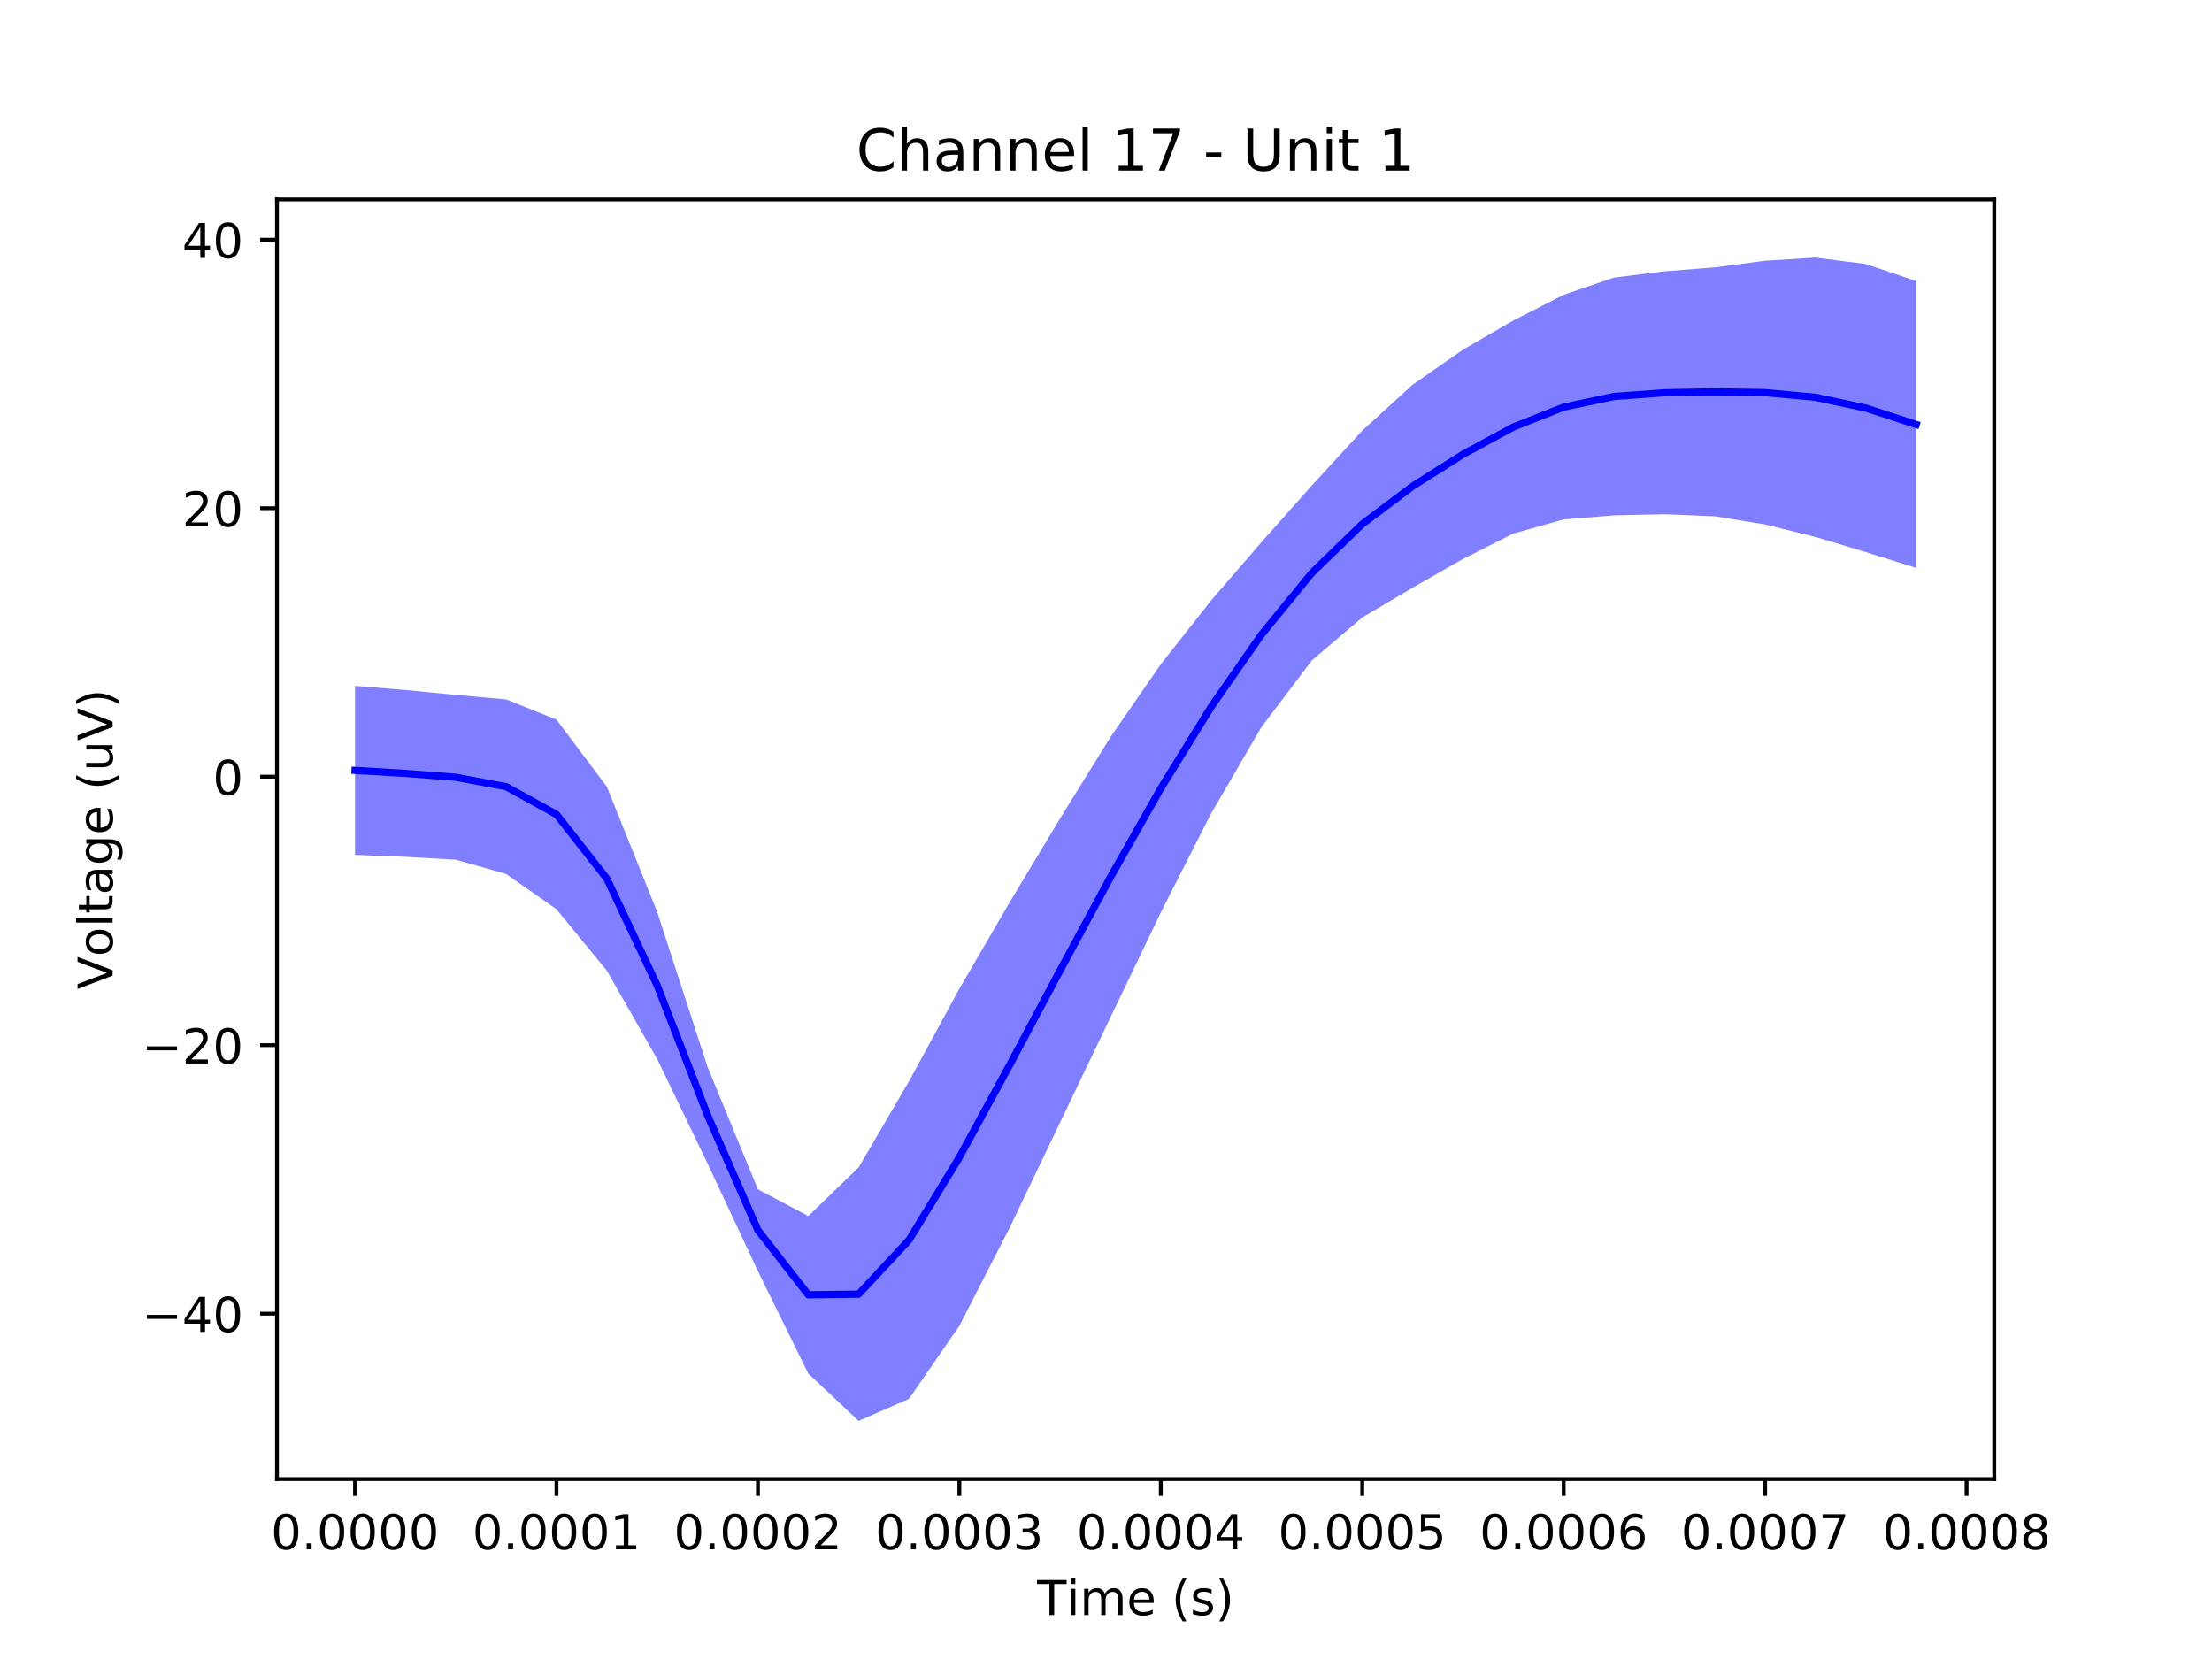
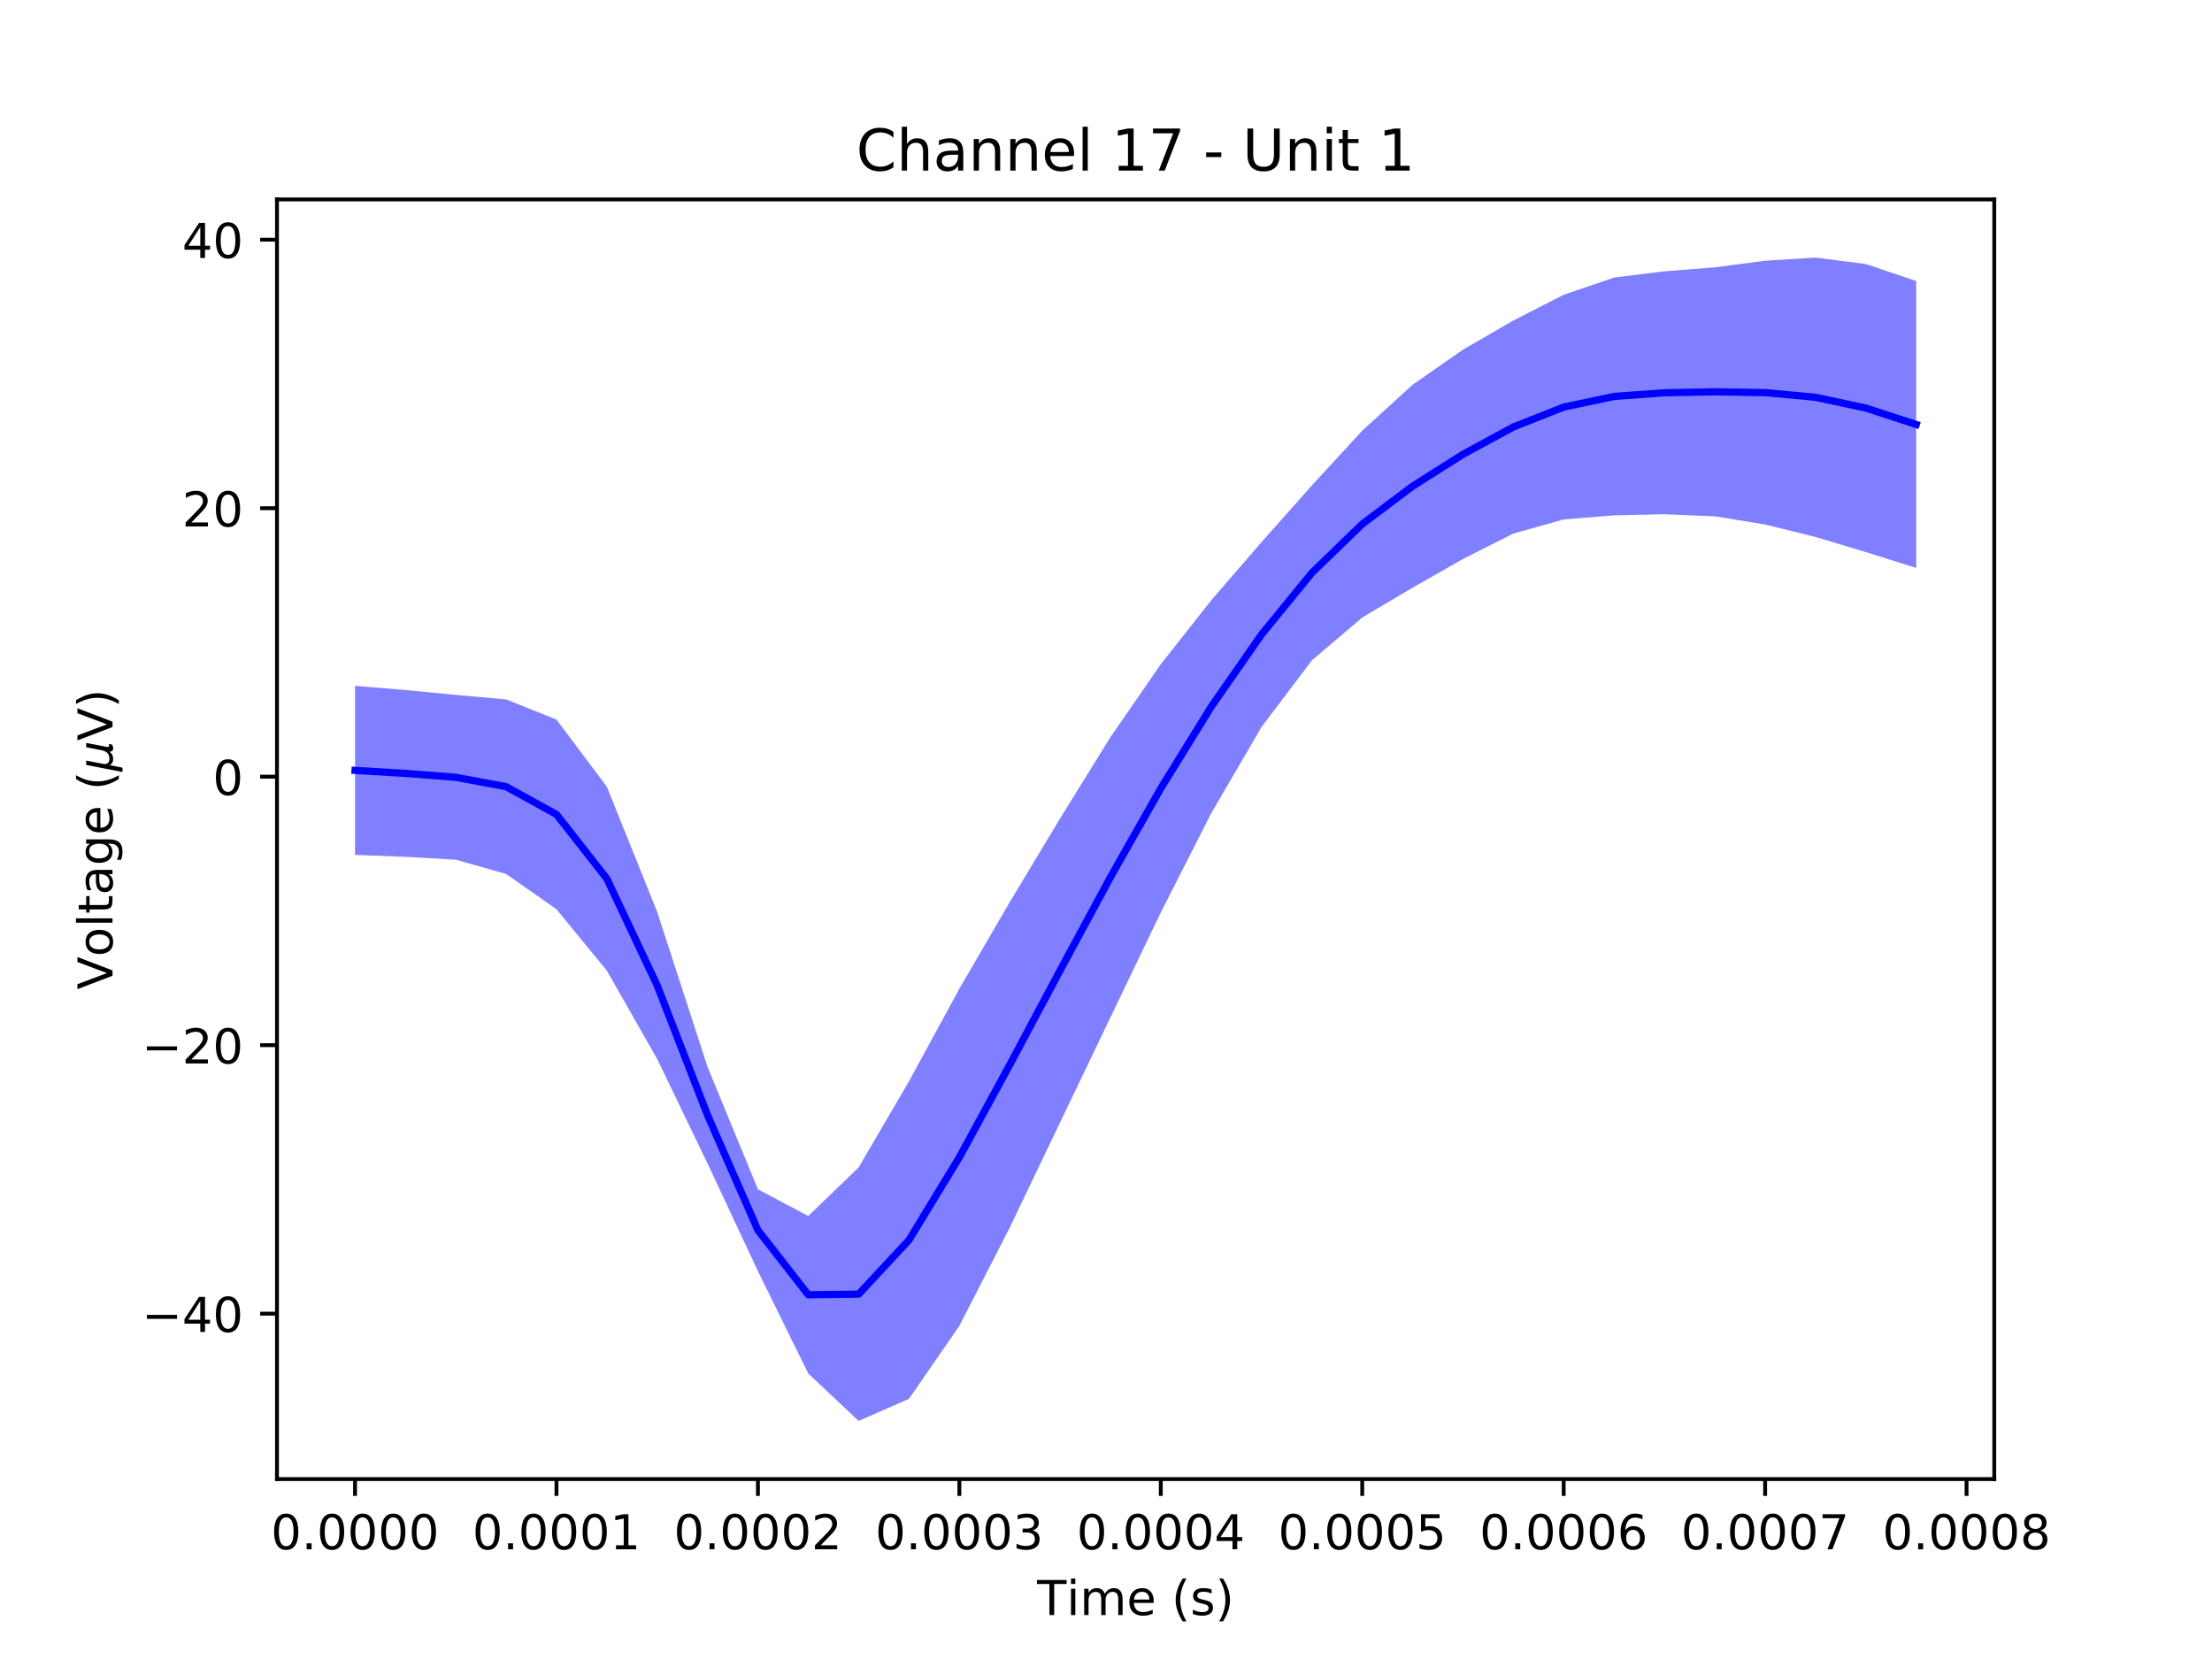
<svg xmlns="http://www.w3.org/2000/svg" xmlns:xlink="http://www.w3.org/1999/xlink" height="345pt" version="1.1" viewBox="0 0 460 345" width="460pt">
  <defs>
    <style type="text/css">
*{stroke-linecap:butt;stroke-linejoin:round;}
  </style>
  </defs>
  <g id="figure_1">
    <g id="patch_1">
      <path d="M 0 345.6  L 460.8 345.6  L 460.8 0  L 0 0  z " style="fill:#ffffff;" />
    </g>
    <g id="axes_1">
      <g id="patch_2">
        <path d="M 57.6 307.584  L 414.72 307.584  L 414.72 41.472  L 57.6 41.472  z " style="fill:#ffffff;" />
      </g>
      <g id="PolyCollection_1">
        <defs>
-           <path d="M 73.833 -202.966  L 73.833 -167.818  L 84.305 -167.423  L 94.778 -166.82  L 105.251 -163.854  L 115.724 -156.514  L 126.196 -143.75  L 136.669 -125.368  L 147.142 -103.633  L 157.615 -81.256  L 168.087 -59.961  L 178.56 -50.112  L 189.033 -54.707  L 199.505 -69.88  L 209.978 -90.312  L 220.451 -112.184  L 230.924 -134.036  L 241.396 -155.844  L 251.869 -176.458  L 262.342 -194.416  L 272.815 -208.271  L 283.287 -217.189  L 293.76 -223.388  L 304.233 -229.358  L 314.705 -234.64  L 325.178 -237.58  L 335.651 -238.429  L 346.124 -238.664  L 356.596 -238.23  L 367.069 -236.528  L 377.542 -233.936  L 388.015 -230.788  L 398.487 -227.496  L 398.487 -287.152  L 398.487 -287.152  L 388.015 -290.694  L 377.542 -292.032  L 367.069 -291.378  L 356.596 -290.008  L 346.124 -289.178  L 335.651 -287.881  L 325.178 -284.297  L 314.705 -278.953  L 304.233 -272.881  L 293.76 -265.596  L 283.287 -256.042  L 272.815 -244.659  L 262.342 -232.869  L 251.869 -220.749  L 241.396 -207.47  L 230.924 -192.315  L 220.451 -175.395  L 209.978 -157.992  L 199.505 -139.989  L 189.033 -120.74  L 178.56 -102.833  L 168.087 -92.72  L 157.615 -98.279  L 147.142 -123.717  L 136.669 -155.955  L 126.196 -181.999  L 115.724 -195.961  L 105.251 -200.154  L 94.778 -201.092  L 84.305 -202.108  L 73.833 -202.966  z " id="m4585a4ecf1" />
+           <path d="M 73.833 -202.966  L 73.833 -167.818  L 84.305 -167.423  L 94.778 -166.82  L 105.251 -163.854  L 115.724 -156.514  L 126.196 -143.75  L 136.669 -125.368  L 147.142 -103.633  L 157.615 -81.256  L 168.087 -59.961  L 178.56 -50.112  L 189.033 -54.707  L 199.505 -69.88  L 209.978 -90.312  L 220.451 -112.184  L 230.924 -134.036  L 241.396 -155.844  L 251.869 -176.458  L 262.342 -194.416  L 272.815 -208.271  L 283.287 -217.189  L 293.76 -223.388  L 304.233 -229.358  L 314.705 -234.64  L 325.178 -237.58  L 335.651 -238.429  L 346.124 -238.664  L 356.596 -238.23  L 367.069 -236.528  L 377.542 -233.936  L 388.015 -230.788  L 398.487 -227.496  L 398.487 -287.152  L 398.487 -287.152  L 388.015 -290.694  L 377.542 -292.032  L 367.069 -291.378  L 356.596 -290.008  L 346.124 -289.178  L 335.651 -287.881  L 325.178 -284.297  L 314.705 -278.953  L 304.233 -272.881  L 293.76 -265.596  L 283.287 -256.042  L 272.815 -244.659  L 262.342 -232.869  L 251.869 -220.749  L 241.396 -207.47  L 230.924 -192.315  L 220.451 -175.395  L 209.978 -157.992  L 199.505 -139.989  L 189.033 -120.74  L 178.56 -102.833  L 168.087 -92.72  L 157.615 -98.279  L 147.142 -123.717  L 136.669 -155.955  L 126.196 -181.999  L 115.724 -195.961  L 105.251 -200.154  L 94.778 -201.092  L 84.305 -202.108  L 73.833 -202.966  z " id="me327ea207d" />
        </defs>
-         <g clip-path="url(#p209884aa7a)">
-           <use style="fill:#0000ff;fill-opacity:0.5;" x="0" xlink:href="#m4585a4ecf1" y="345.6" />
+         <g clip-path="url(#pcdbbb974b4)">
+           <use style="fill:#0000ff;fill-opacity:0.5;" x="0" xlink:href="#me327ea207d" y="345.6" />
        </g>
      </g>
      <g id="matplotlib.axis_1">
        <g id="xtick_1">
          <g id="line2d_1">
            <defs>
-               <path d="M 0 0  L 0 3.5  " id="m024879d85b" style="stroke:#000000;stroke-width:0.8;" />
-             </defs>
-             <g>
-               <use style="stroke:#000000;stroke-width:0.8;" x="73.833" xlink:href="#m024879d85b" y="307.584" />
+               <path d="M 0 0  L 0 3.5  " id="m0658f0de43" style="stroke:#000000;stroke-width:0.8;" />
+             </defs>
+             <g>
+               <use style="stroke:#000000;stroke-width:0.8;" x="73.833" xlink:href="#m0658f0de43" y="307.584" />
            </g>
          </g>
          <g id="text_1">
            <defs>
              <path d="M 31.781 66.406  Q 24.172 66.406 20.328 58.906  Q 16.5 51.422 16.5 36.375  Q 16.5 21.391 20.328 13.891  Q 24.172 6.391 31.781 6.391  Q 39.453 6.391 43.281 13.891  Q 47.125 21.391 47.125 36.375  Q 47.125 51.422 43.281 58.906  Q 39.453 66.406 31.781 66.406  z M 31.781 74.219  Q 44.047 74.219 50.516 64.516  Q 56.984 54.828 56.984 36.375  Q 56.984 17.969 50.516 8.266  Q 44.047 -1.422 31.781 -1.422  Q 19.531 -1.422 13.062 8.266  Q 6.594 17.969 6.594 36.375  Q 6.594 54.828 13.062 64.516  Q 19.531 74.219 31.781 74.219  z " id="DejaVuSans-30" />
              <path d="M 10.688 12.406  L 21 12.406  L 21 0  L 10.688 0  z " id="DejaVuSans-2e" />
            </defs>
            <g transform="translate(56.33742 322.1824)scale(0.1 -0.1)">
              <use xlink:href="#DejaVuSans-30" />
              <use x="63.623" xlink:href="#DejaVuSans-2e" />
              <use x="95.41" xlink:href="#DejaVuSans-30" />
              <use x="159.033" xlink:href="#DejaVuSans-30" />
              <use x="222.656" xlink:href="#DejaVuSans-30" />
              <use x="286.279" xlink:href="#DejaVuSans-30" />
            </g>
          </g>
        </g>
        <g id="xtick_2">
          <g id="line2d_2">
            <g>
-               <use style="stroke:#000000;stroke-width:0.8;" x="115.724" xlink:href="#m024879d85b" y="307.584" />
+               <use style="stroke:#000000;stroke-width:0.8;" x="115.724" xlink:href="#m0658f0de43" y="307.584" />
            </g>
          </g>
          <g id="text_2">
            <defs>
              <path d="M 12.406 8.297  L 28.516 8.297  L 28.516 63.922  L 10.984 60.406  L 10.984 69.391  L 28.422 72.906  L 38.281 72.906  L 38.281 8.297  L 54.391 8.297  L 54.391 0  L 12.406 0  z " id="DejaVuSans-31" />
            </defs>
            <g transform="translate(98.22832 322.1824)scale(0.1 -0.1)">
              <use xlink:href="#DejaVuSans-30" />
              <use x="63.623" xlink:href="#DejaVuSans-2e" />
              <use x="95.41" xlink:href="#DejaVuSans-30" />
              <use x="159.033" xlink:href="#DejaVuSans-30" />
              <use x="222.656" xlink:href="#DejaVuSans-30" />
              <use x="286.279" xlink:href="#DejaVuSans-31" />
            </g>
          </g>
        </g>
        <g id="xtick_3">
          <g id="line2d_3">
            <g>
-               <use style="stroke:#000000;stroke-width:0.8;" x="157.615" xlink:href="#m024879d85b" y="307.584" />
+               <use style="stroke:#000000;stroke-width:0.8;" x="157.615" xlink:href="#m0658f0de43" y="307.584" />
            </g>
          </g>
          <g id="text_3">
            <defs>
              <path d="M 19.188 8.297  L 53.609 8.297  L 53.609 0  L 7.328 0  L 7.328 8.297  Q 12.938 14.109 22.625 23.891  Q 32.328 33.688 34.812 36.531  Q 39.547 41.844 41.422 45.531  Q 43.312 49.219 43.312 52.781  Q 43.312 58.594 39.234 62.25  Q 35.156 65.922 28.609 65.922  Q 23.969 65.922 18.812 64.312  Q 13.672 62.703 7.812 59.422  L 7.812 69.391  Q 13.766 71.781 18.938 73  Q 24.125 74.219 28.422 74.219  Q 39.75 74.219 46.484 68.547  Q 53.219 62.891 53.219 53.422  Q 53.219 48.922 51.531 44.891  Q 49.859 40.875 45.406 35.406  Q 44.188 33.984 37.641 27.219  Q 31.109 20.453 19.188 8.297  z " id="DejaVuSans-32" />
            </defs>
            <g transform="translate(140.1192 322.1824)scale(0.1 -0.1)">
              <use xlink:href="#DejaVuSans-30" />
              <use x="63.623" xlink:href="#DejaVuSans-2e" />
              <use x="95.41" xlink:href="#DejaVuSans-30" />
              <use x="159.033" xlink:href="#DejaVuSans-30" />
              <use x="222.656" xlink:href="#DejaVuSans-30" />
              <use x="286.279" xlink:href="#DejaVuSans-32" />
            </g>
          </g>
        </g>
        <g id="xtick_4">
          <g id="line2d_4">
            <g>
-               <use style="stroke:#000000;stroke-width:0.8;" x="199.505" xlink:href="#m024879d85b" y="307.584" />
+               <use style="stroke:#000000;stroke-width:0.8;" x="199.505" xlink:href="#m0658f0de43" y="307.584" />
            </g>
          </g>
          <g id="text_4">
            <defs>
              <path d="M 40.578 39.312  Q 47.656 37.797 51.625 33  Q 55.609 28.219 55.609 21.188  Q 55.609 10.406 48.188 4.484  Q 40.766 -1.422 27.094 -1.422  Q 22.516 -1.422 17.656 -0.516  Q 12.797 0.391 7.625 2.203  L 7.625 11.719  Q 11.719 9.328 16.594 8.109  Q 21.484 6.891 26.812 6.891  Q 36.078 6.891 40.938 10.547  Q 45.797 14.203 45.797 21.188  Q 45.797 27.641 41.281 31.266  Q 36.766 34.906 28.719 34.906  L 20.219 34.906  L 20.219 43.016  L 29.109 43.016  Q 36.375 43.016 40.234 45.922  Q 44.094 48.828 44.094 54.297  Q 44.094 59.906 40.109 62.906  Q 36.141 65.922 28.719 65.922  Q 24.656 65.922 20.016 65.031  Q 15.375 64.156 9.812 62.312  L 9.812 71.094  Q 15.438 72.656 20.344 73.438  Q 25.25 74.219 29.594 74.219  Q 40.828 74.219 47.359 69.109  Q 53.906 64.016 53.906 55.328  Q 53.906 49.266 50.438 45.094  Q 46.969 40.922 40.578 39.312  z " id="DejaVuSans-33" />
            </defs>
            <g transform="translate(182.0101 322.1824)scale(0.1 -0.1)">
              <use xlink:href="#DejaVuSans-30" />
              <use x="63.623" xlink:href="#DejaVuSans-2e" />
              <use x="95.41" xlink:href="#DejaVuSans-30" />
              <use x="159.033" xlink:href="#DejaVuSans-30" />
              <use x="222.656" xlink:href="#DejaVuSans-30" />
              <use x="286.279" xlink:href="#DejaVuSans-33" />
            </g>
          </g>
        </g>
        <g id="xtick_5">
          <g id="line2d_5">
            <g>
-               <use style="stroke:#000000;stroke-width:0.8;" x="241.396" xlink:href="#m024879d85b" y="307.584" />
+               <use style="stroke:#000000;stroke-width:0.8;" x="241.396" xlink:href="#m0658f0de43" y="307.584" />
            </g>
          </g>
          <g id="text_5">
            <defs>
              <path d="M 37.797 64.312  L 12.891 25.391  L 37.797 25.391  z M 35.203 72.906  L 47.609 72.906  L 47.609 25.391  L 58.016 25.391  L 58.016 17.188  L 47.609 17.188  L 47.609 0  L 37.797 0  L 37.797 17.188  L 4.891 17.188  L 4.891 26.703  z " id="DejaVuSans-34" />
            </defs>
            <g transform="translate(223.9011 322.1824)scale(0.1 -0.1)">
              <use xlink:href="#DejaVuSans-30" />
              <use x="63.623" xlink:href="#DejaVuSans-2e" />
              <use x="95.41" xlink:href="#DejaVuSans-30" />
              <use x="159.033" xlink:href="#DejaVuSans-30" />
              <use x="222.656" xlink:href="#DejaVuSans-30" />
              <use x="286.279" xlink:href="#DejaVuSans-34" />
            </g>
          </g>
        </g>
        <g id="xtick_6">
          <g id="line2d_6">
            <g>
-               <use style="stroke:#000000;stroke-width:0.8;" x="283.287" xlink:href="#m024879d85b" y="307.584" />
+               <use style="stroke:#000000;stroke-width:0.8;" x="283.287" xlink:href="#m0658f0de43" y="307.584" />
            </g>
          </g>
          <g id="text_6">
            <defs>
              <path d="M 10.797 72.906  L 49.516 72.906  L 49.516 64.594  L 19.828 64.594  L 19.828 46.734  Q 21.969 47.469 24.109 47.828  Q 26.266 48.188 28.422 48.188  Q 40.625 48.188 47.75 41.5  Q 54.891 34.812 54.891 23.391  Q 54.891 11.625 47.562 5.094  Q 40.234 -1.422 26.906 -1.422  Q 22.312 -1.422 17.547 -0.641  Q 12.797 0.141 7.719 1.703  L 7.719 11.625  Q 12.109 9.234 16.797 8.062  Q 21.484 6.891 26.703 6.891  Q 35.156 6.891 40.078 11.328  Q 45.016 15.766 45.016 23.391  Q 45.016 31 40.078 35.438  Q 35.156 39.891 26.703 39.891  Q 22.75 39.891 18.812 39.016  Q 14.891 38.141 10.797 36.281  z " id="DejaVuSans-35" />
            </defs>
            <g transform="translate(265.792 322.1824)scale(0.1 -0.1)">
              <use xlink:href="#DejaVuSans-30" />
              <use x="63.623" xlink:href="#DejaVuSans-2e" />
              <use x="95.41" xlink:href="#DejaVuSans-30" />
              <use x="159.033" xlink:href="#DejaVuSans-30" />
              <use x="222.656" xlink:href="#DejaVuSans-30" />
              <use x="286.279" xlink:href="#DejaVuSans-35" />
            </g>
          </g>
        </g>
        <g id="xtick_7">
          <g id="line2d_7">
            <g>
-               <use style="stroke:#000000;stroke-width:0.8;" x="325.178" xlink:href="#m024879d85b" y="307.584" />
+               <use style="stroke:#000000;stroke-width:0.8;" x="325.178" xlink:href="#m0658f0de43" y="307.584" />
            </g>
          </g>
          <g id="text_7">
            <defs>
              <path d="M 33.016 40.375  Q 26.375 40.375 22.484 35.828  Q 18.609 31.297 18.609 23.391  Q 18.609 15.531 22.484 10.953  Q 26.375 6.391 33.016 6.391  Q 39.656 6.391 43.531 10.953  Q 47.406 15.531 47.406 23.391  Q 47.406 31.297 43.531 35.828  Q 39.656 40.375 33.016 40.375  z M 52.594 71.297  L 52.594 62.312  Q 48.875 64.062 45.094 64.984  Q 41.312 65.922 37.594 65.922  Q 27.828 65.922 22.672 59.328  Q 17.531 52.734 16.797 39.406  Q 19.672 43.656 24.016 45.922  Q 28.375 48.188 33.594 48.188  Q 44.578 48.188 50.953 41.516  Q 57.328 34.859 57.328 23.391  Q 57.328 12.156 50.688 5.359  Q 44.047 -1.422 33.016 -1.422  Q 20.359 -1.422 13.672 8.266  Q 6.984 17.969 6.984 36.375  Q 6.984 53.656 15.188 63.938  Q 23.391 74.219 37.203 74.219  Q 40.922 74.219 44.703 73.484  Q 48.484 72.75 52.594 71.297  z " id="DejaVuSans-36" />
            </defs>
            <g transform="translate(307.6829 322.1824)scale(0.1 -0.1)">
              <use xlink:href="#DejaVuSans-30" />
              <use x="63.623" xlink:href="#DejaVuSans-2e" />
              <use x="95.41" xlink:href="#DejaVuSans-30" />
              <use x="159.033" xlink:href="#DejaVuSans-30" />
              <use x="222.656" xlink:href="#DejaVuSans-30" />
              <use x="286.279" xlink:href="#DejaVuSans-36" />
            </g>
          </g>
        </g>
        <g id="xtick_8">
          <g id="line2d_8">
            <g>
-               <use style="stroke:#000000;stroke-width:0.8;" x="367.069" xlink:href="#m024879d85b" y="307.584" />
+               <use style="stroke:#000000;stroke-width:0.8;" x="367.069" xlink:href="#m0658f0de43" y="307.584" />
            </g>
          </g>
          <g id="text_8">
            <defs>
              <path d="M 8.203 72.906  L 55.078 72.906  L 55.078 68.703  L 28.609 0  L 18.312 0  L 43.219 64.594  L 8.203 64.594  z " id="DejaVuSans-37" />
            </defs>
            <g transform="translate(349.5738 322.1824)scale(0.1 -0.1)">
              <use xlink:href="#DejaVuSans-30" />
              <use x="63.623" xlink:href="#DejaVuSans-2e" />
              <use x="95.41" xlink:href="#DejaVuSans-30" />
              <use x="159.033" xlink:href="#DejaVuSans-30" />
              <use x="222.656" xlink:href="#DejaVuSans-30" />
              <use x="286.279" xlink:href="#DejaVuSans-37" />
            </g>
          </g>
        </g>
        <g id="xtick_9">
          <g id="line2d_9">
            <g>
-               <use style="stroke:#000000;stroke-width:0.8;" x="408.96" xlink:href="#m024879d85b" y="307.584" />
+               <use style="stroke:#000000;stroke-width:0.8;" x="408.96" xlink:href="#m0658f0de43" y="307.584" />
            </g>
          </g>
          <g id="text_9">
            <defs>
              <path d="M 31.781 34.625  Q 24.75 34.625 20.719 30.859  Q 16.703 27.094 16.703 20.516  Q 16.703 13.922 20.719 10.156  Q 24.75 6.391 31.781 6.391  Q 38.812 6.391 42.859 10.172  Q 46.922 13.969 46.922 20.516  Q 46.922 27.094 42.891 30.859  Q 38.875 34.625 31.781 34.625  z M 21.922 38.812  Q 15.578 40.375 12.031 44.719  Q 8.5 49.078 8.5 55.328  Q 8.5 64.062 14.719 69.141  Q 20.953 74.219 31.781 74.219  Q 42.672 74.219 48.875 69.141  Q 55.078 64.062 55.078 55.328  Q 55.078 49.078 51.531 44.719  Q 48 40.375 41.703 38.812  Q 48.828 37.156 52.797 32.312  Q 56.781 27.484 56.781 20.516  Q 56.781 9.906 50.312 4.234  Q 43.844 -1.422 31.781 -1.422  Q 19.734 -1.422 13.25 4.234  Q 6.781 9.906 6.781 20.516  Q 6.781 27.484 10.781 32.312  Q 14.797 37.156 21.922 38.812  z M 18.312 54.391  Q 18.312 48.734 21.844 45.562  Q 25.391 42.391 31.781 42.391  Q 38.141 42.391 41.719 45.562  Q 45.312 48.734 45.312 54.391  Q 45.312 60.062 41.719 63.234  Q 38.141 66.406 31.781 66.406  Q 25.391 66.406 21.844 63.234  Q 18.312 60.062 18.312 54.391  z " id="DejaVuSans-38" />
            </defs>
            <g transform="translate(391.4647 322.1824)scale(0.1 -0.1)">
              <use xlink:href="#DejaVuSans-30" />
              <use x="63.623" xlink:href="#DejaVuSans-2e" />
              <use x="95.41" xlink:href="#DejaVuSans-30" />
              <use x="159.033" xlink:href="#DejaVuSans-30" />
              <use x="222.656" xlink:href="#DejaVuSans-30" />
              <use x="286.279" xlink:href="#DejaVuSans-38" />
            </g>
          </g>
        </g>
        <g id="text_10">
          <defs>
            <path d="M -0.297 72.906  L 61.375 72.906  L 61.375 64.594  L 35.5 64.594  L 35.5 0  L 25.594 0  L 25.594 64.594  L -0.297 64.594  z " id="DejaVuSans-54" />
            <path d="M 9.422 54.688  L 18.406 54.688  L 18.406 0  L 9.422 0  z M 9.422 75.984  L 18.406 75.984  L 18.406 64.594  L 9.422 64.594  z " id="DejaVuSans-69" />
            <path d="M 52 44.188  Q 55.375 50.25 60.062 53.125  Q 64.75 56 71.094 56  Q 79.641 56 84.281 50.016  Q 88.922 44.047 88.922 33.016  L 88.922 0  L 79.891 0  L 79.891 32.719  Q 79.891 40.578 77.094 44.375  Q 74.312 48.188 68.609 48.188  Q 61.625 48.188 57.562 43.547  Q 53.516 38.922 53.516 30.906  L 53.516 0  L 44.484 0  L 44.484 32.719  Q 44.484 40.625 41.703 44.406  Q 38.922 48.188 33.109 48.188  Q 26.219 48.188 22.156 43.531  Q 18.109 38.875 18.109 30.906  L 18.109 0  L 9.078 0  L 9.078 54.688  L 18.109 54.688  L 18.109 46.188  Q 21.188 51.219 25.484 53.609  Q 29.781 56 35.688 56  Q 41.656 56 45.828 52.969  Q 50 49.953 52 44.188  z " id="DejaVuSans-6d" />
            <path d="M 56.203 29.594  L 56.203 25.203  L 14.891 25.203  Q 15.484 15.922 20.484 11.062  Q 25.484 6.203 34.422 6.203  Q 39.594 6.203 44.453 7.469  Q 49.312 8.734 54.109 11.281  L 54.109 2.781  Q 49.266 0.734 44.188 -0.344  Q 39.109 -1.422 33.891 -1.422  Q 20.797 -1.422 13.156 6.188  Q 5.516 13.812 5.516 26.812  Q 5.516 40.234 12.766 48.109  Q 20.016 56 32.328 56  Q 43.359 56 49.781 48.891  Q 56.203 41.797 56.203 29.594  z M 47.219 32.234  Q 47.125 39.594 43.094 43.984  Q 39.062 48.391 32.422 48.391  Q 24.906 48.391 20.391 44.141  Q 15.875 39.891 15.188 32.172  z " id="DejaVuSans-65" />
            <path id="DejaVuSans-20" />
            <path d="M 31 75.875  Q 24.469 64.656 21.281 53.656  Q 18.109 42.672 18.109 31.391  Q 18.109 20.125 21.312 9.062  Q 24.516 -2 31 -13.188  L 23.188 -13.188  Q 15.875 -1.703 12.234 9.375  Q 8.594 20.453 8.594 31.391  Q 8.594 42.281 12.203 53.312  Q 15.828 64.359 23.188 75.875  z " id="DejaVuSans-28" />
            <path d="M 44.281 53.078  L 44.281 44.578  Q 40.484 46.531 36.375 47.5  Q 32.281 48.484 27.875 48.484  Q 21.188 48.484 17.844 46.438  Q 14.5 44.391 14.5 40.281  Q 14.5 37.156 16.891 35.375  Q 19.281 33.594 26.516 31.984  L 29.594 31.297  Q 39.156 29.25 43.188 25.516  Q 47.219 21.781 47.219 15.094  Q 47.219 7.469 41.188 3.016  Q 35.156 -1.422 24.609 -1.422  Q 20.219 -1.422 15.453 -0.562  Q 10.688 0.297 5.422 2  L 5.422 11.281  Q 10.406 8.688 15.234 7.391  Q 20.062 6.109 24.812 6.109  Q 31.156 6.109 34.562 8.281  Q 37.984 10.453 37.984 14.406  Q 37.984 18.062 35.516 20.016  Q 33.062 21.969 24.703 23.781  L 21.578 24.516  Q 13.234 26.266 9.516 29.906  Q 5.812 33.547 5.812 39.891  Q 5.812 47.609 11.281 51.797  Q 16.75 56 26.812 56  Q 31.781 56 36.172 55.266  Q 40.578 54.547 44.281 53.078  z " id="DejaVuSans-73" />
            <path d="M 8.016 75.875  L 15.828 75.875  Q 23.141 64.359 26.781 53.312  Q 30.422 42.281 30.422 31.391  Q 30.422 20.453 26.781 9.375  Q 23.141 -1.703 15.828 -13.188  L 8.016 -13.188  Q 14.5 -2 17.703 9.062  Q 20.906 20.125 20.906 31.391  Q 20.906 42.672 17.703 53.656  Q 14.5 64.656 8.016 75.875  z " id="DejaVuSans-29" />
          </defs>
          <g transform="translate(215.6772 335.8606)scale(0.1 -0.1)">
            <use xlink:href="#DejaVuSans-54" />
            <use x="61.037" xlink:href="#DejaVuSans-69" />
            <use x="88.82" xlink:href="#DejaVuSans-6d" />
            <use x="186.232" xlink:href="#DejaVuSans-65" />
            <use x="247.756" xlink:href="#DejaVuSans-20" />
            <use x="279.543" xlink:href="#DejaVuSans-28" />
            <use x="318.557" xlink:href="#DejaVuSans-73" />
            <use x="370.656" xlink:href="#DejaVuSans-29" />
          </g>
        </g>
      </g>
      <g id="matplotlib.axis_2">
        <g id="ytick_1">
          <g id="line2d_10">
            <defs>
-               <path d="M 0 0  L -3.5 0  " id="m6124c8c7af" style="stroke:#000000;stroke-width:0.8;" />
-             </defs>
-             <g>
-               <use style="stroke:#000000;stroke-width:0.8;" x="57.6" xlink:href="#m6124c8c7af" y="273.186" />
+               <path d="M 0 0  L -3.5 0  " id="m74d06c90c0" style="stroke:#000000;stroke-width:0.8;" />
+             </defs>
+             <g>
+               <use style="stroke:#000000;stroke-width:0.8;" x="57.6" xlink:href="#m74d06c90c0" y="273.186" />
            </g>
          </g>
          <g id="text_11">
            <defs>
              <path d="M 10.594 35.5  L 73.188 35.5  L 73.188 27.203  L 10.594 27.203  z " id="DejaVuSans-2212" />
            </defs>
            <g transform="translate(29.49531 276.9848)scale(0.1 -0.1)">
              <use xlink:href="#DejaVuSans-2212" />
              <use x="83.789" xlink:href="#DejaVuSans-34" />
              <use x="147.412" xlink:href="#DejaVuSans-30" />
            </g>
          </g>
        </g>
        <g id="ytick_2">
          <g id="line2d_11">
            <g>
-               <use style="stroke:#000000;stroke-width:0.8;" x="57.6" xlink:href="#m6124c8c7af" y="217.351" />
+               <use style="stroke:#000000;stroke-width:0.8;" x="57.6" xlink:href="#m74d06c90c0" y="217.351" />
            </g>
          </g>
          <g id="text_12">
            <g transform="translate(29.49531 221.1503)scale(0.1 -0.1)">
              <use xlink:href="#DejaVuSans-2212" />
              <use x="83.789" xlink:href="#DejaVuSans-32" />
              <use x="147.412" xlink:href="#DejaVuSans-30" />
            </g>
          </g>
        </g>
        <g id="ytick_3">
          <g id="line2d_12">
            <g>
-               <use style="stroke:#000000;stroke-width:0.8;" x="57.6" xlink:href="#m6124c8c7af" y="161.517" />
+               <use style="stroke:#000000;stroke-width:0.8;" x="57.6" xlink:href="#m74d06c90c0" y="161.517" />
            </g>
          </g>
          <g id="text_13">
            <g transform="translate(44.2375 165.3158)scale(0.1 -0.1)">
              <use xlink:href="#DejaVuSans-30" />
            </g>
          </g>
        </g>
        <g id="ytick_4">
          <g id="line2d_13">
            <g>
-               <use style="stroke:#000000;stroke-width:0.8;" x="57.6" xlink:href="#m6124c8c7af" y="105.682" />
+               <use style="stroke:#000000;stroke-width:0.8;" x="57.6" xlink:href="#m74d06c90c0" y="105.682" />
            </g>
          </g>
          <g id="text_14">
            <g transform="translate(37.875 109.4813)scale(0.1 -0.1)">
              <use xlink:href="#DejaVuSans-32" />
              <use x="63.623" xlink:href="#DejaVuSans-30" />
            </g>
          </g>
        </g>
        <g id="ytick_5">
          <g id="line2d_14">
            <g>
-               <use style="stroke:#000000;stroke-width:0.8;" x="57.6" xlink:href="#m6124c8c7af" y="49.848" />
+               <use style="stroke:#000000;stroke-width:0.8;" x="57.6" xlink:href="#m74d06c90c0" y="49.848" />
            </g>
          </g>
          <g id="text_15">
            <g transform="translate(37.875 53.64673)scale(0.1 -0.1)">
              <use xlink:href="#DejaVuSans-34" />
              <use x="63.623" xlink:href="#DejaVuSans-30" />
            </g>
          </g>
        </g>
        <g id="text_16">
          <defs>
            <path d="M 28.609 0  L 0.781 72.906  L 11.078 72.906  L 34.188 11.531  L 57.328 72.906  L 67.578 72.906  L 39.797 0  z " id="DejaVuSans-56" />
            <path d="M 30.609 48.391  Q 23.391 48.391 19.188 42.75  Q 14.984 37.109 14.984 27.297  Q 14.984 17.484 19.156 11.844  Q 23.344 6.203 30.609 6.203  Q 37.797 6.203 41.984 11.859  Q 46.188 17.531 46.188 27.297  Q 46.188 37.016 41.984 42.703  Q 37.797 48.391 30.609 48.391  z M 30.609 56  Q 42.328 56 49.016 48.375  Q 55.719 40.766 55.719 27.297  Q 55.719 13.875 49.016 6.219  Q 42.328 -1.422 30.609 -1.422  Q 18.844 -1.422 12.172 6.219  Q 5.516 13.875 5.516 27.297  Q 5.516 40.766 12.172 48.375  Q 18.844 56 30.609 56  z " id="DejaVuSans-6f" />
            <path d="M 9.422 75.984  L 18.406 75.984  L 18.406 0  L 9.422 0  z " id="DejaVuSans-6c" />
            <path d="M 18.312 70.219  L 18.312 54.688  L 36.812 54.688  L 36.812 47.703  L 18.312 47.703  L 18.312 18.016  Q 18.312 11.328 20.141 9.422  Q 21.969 7.516 27.594 7.516  L 36.812 7.516  L 36.812 0  L 27.594 0  Q 17.188 0 13.234 3.875  Q 9.281 7.766 9.281 18.016  L 9.281 47.703  L 2.688 47.703  L 2.688 54.688  L 9.281 54.688  L 9.281 70.219  z " id="DejaVuSans-74" />
            <path d="M 34.281 27.484  Q 23.391 27.484 19.188 25  Q 14.984 22.516 14.984 16.5  Q 14.984 11.719 18.141 8.906  Q 21.297 6.109 26.703 6.109  Q 34.188 6.109 38.703 11.406  Q 43.219 16.703 43.219 25.484  L 43.219 27.484  z M 52.203 31.203  L 52.203 0  L 43.219 0  L 43.219 8.297  Q 40.141 3.328 35.547 0.953  Q 30.953 -1.422 24.312 -1.422  Q 15.922 -1.422 10.953 3.297  Q 6 8.016 6 15.922  Q 6 25.141 12.172 29.828  Q 18.359 34.516 30.609 34.516  L 43.219 34.516  L 43.219 35.406  Q 43.219 41.609 39.141 45  Q 35.062 48.391 27.688 48.391  Q 23 48.391 18.547 47.266  Q 14.109 46.141 10.016 43.891  L 10.016 52.203  Q 14.938 54.109 19.578 55.047  Q 24.219 56 28.609 56  Q 40.484 56 46.344 49.844  Q 52.203 43.703 52.203 31.203  z " id="DejaVuSans-61" />
            <path d="M 45.406 27.984  Q 45.406 37.75 41.375 43.109  Q 37.359 48.484 30.078 48.484  Q 22.859 48.484 18.828 43.109  Q 14.797 37.75 14.797 27.984  Q 14.797 18.266 18.828 12.891  Q 22.859 7.516 30.078 7.516  Q 37.359 7.516 41.375 12.891  Q 45.406 18.266 45.406 27.984  z M 54.391 6.781  Q 54.391 -7.172 48.188 -13.984  Q 42 -20.797 29.203 -20.797  Q 24.469 -20.797 20.266 -20.094  Q 16.062 -19.391 12.109 -17.922  L 12.109 -9.188  Q 16.062 -11.328 19.922 -12.344  Q 23.781 -13.375 27.781 -13.375  Q 36.625 -13.375 41.016 -8.766  Q 45.406 -4.156 45.406 5.172  L 45.406 9.625  Q 42.625 4.781 38.281 2.391  Q 33.938 0 27.875 0  Q 17.828 0 11.672 7.656  Q 5.516 15.328 5.516 27.984  Q 5.516 40.672 11.672 48.328  Q 17.828 56 27.875 56  Q 33.938 56 38.281 53.609  Q 42.625 51.219 45.406 46.391  L 45.406 54.688  L 54.391 54.688  z " id="DejaVuSans-67" />
-             <path d="M 8.5 21.578  L 8.5 54.688  L 17.484 54.688  L 17.484 21.922  Q 17.484 14.156 20.5 10.266  Q 23.531 6.391 29.594 6.391  Q 36.859 6.391 41.078 11.031  Q 45.312 15.672 45.312 23.688  L 45.312 54.688  L 54.297 54.688  L 54.297 0  L 45.312 0  L 45.312 8.406  Q 42.047 3.422 37.719 1  Q 33.406 -1.422 27.688 -1.422  Q 18.266 -1.422 13.375 4.438  Q 8.5 10.297 8.5 21.578  z M 31.109 56  z " id="DejaVuSans-75" />
+             <path d="M -1.312 -20.797  L 13.375 54.688  L 22.406 54.688  L 15.766 20.656  Q 15.578 19.625 15.422 18.359  Q 15.281 17.094 15.281 15.828  Q 15.281 11.281 18.141 8.828  Q 21 6.391 26.312 6.391  Q 33.547 6.391 37.984 10.484  Q 42.438 14.594 44 22.797  L 50.203 54.688  L 59.188 54.688  L 51.031 12.641  Q 50.828 11.719 50.75 11.031  Q 50.688 10.359 50.688 9.812  Q 50.688 8.297 51.297 7.594  Q 51.906 6.891 53.219 6.891  Q 53.719 6.891 54.562 7.125  Q 55.422 7.375 56.984 8.016  L 55.609 0.781  Q 53.469 -0.297 51.516 -0.859  Q 49.562 -1.422 47.703 -1.422  Q 44.484 -1.422 42.656 0.625  Q 40.828 2.688 40.828 6.297  Q 38.094 2.391 34.297 0.484  Q 30.516 -1.422 25.391 -1.422  Q 20.844 -1.422 17.453 0.672  Q 14.062 2.781 12.984 6.203  L 7.719 -20.797  z " id="DejaVuSans-Oblique-3bc" />
          </defs>
-           <g transform="translate(23.41562 205.746)rotate(-90)scale(0.1 -0.1)">
-             <use xlink:href="#DejaVuSans-56" />
-             <use x="68.299" xlink:href="#DejaVuSans-6f" />
-             <use x="129.48" xlink:href="#DejaVuSans-6c" />
-             <use x="157.264" xlink:href="#DejaVuSans-74" />
-             <use x="196.473" xlink:href="#DejaVuSans-61" />
-             <use x="257.752" xlink:href="#DejaVuSans-67" />
-             <use x="321.229" xlink:href="#DejaVuSans-65" />
-             <use x="382.752" xlink:href="#DejaVuSans-20" />
-             <use x="414.539" xlink:href="#DejaVuSans-28" />
-             <use x="453.553" xlink:href="#DejaVuSans-75" />
-             <use x="516.932" xlink:href="#DejaVuSans-56" />
-             <use x="585.34" xlink:href="#DejaVuSans-29" />
+           <g transform="translate(23.39531 205.778)rotate(-90)scale(0.1 -0.1)">
+             <use transform="translate(0 0.015625)" xlink:href="#DejaVuSans-56" />
+             <use transform="translate(68.4082 0.015625)" xlink:href="#DejaVuSans-6f" />
+             <use transform="translate(129.5898 0.015625)" xlink:href="#DejaVuSans-6c" />
+             <use transform="translate(157.373 0.015625)" xlink:href="#DejaVuSans-74" />
+             <use transform="translate(196.582 0.015625)" xlink:href="#DejaVuSans-61" />
+             <use transform="translate(257.8613 0.015625)" xlink:href="#DejaVuSans-67" />
+             <use transform="translate(321.3379 0.015625)" xlink:href="#DejaVuSans-65" />
+             <use transform="translate(382.8613 0.015625)" xlink:href="#DejaVuSans-20" />
+             <use transform="translate(414.6484 0.015625)" xlink:href="#DejaVuSans-28" />
+             <use transform="translate(453.6621 0.015625)" xlink:href="#DejaVuSans-Oblique-3bc" />
+             <use transform="translate(517.2852 0.015625)" xlink:href="#DejaVuSans-56" />
+             <use transform="translate(585.6934 0.015625)" xlink:href="#DejaVuSans-29" />
          </g>
        </g>
      </g>
      <g id="line2d_15">
-         <path clip-path="url(#p209884aa7a)" d="M 73.833 160.208  L 84.305 160.835  L 94.778 161.644  L 105.251 163.596  L 115.724 169.362  L 126.196 182.725  L 136.669 204.939  L 147.142 231.925  L 157.615 255.833  L 168.087 269.259  L 178.56 269.128  L 189.033 257.876  L 199.505 240.666  L 209.978 221.448  L 220.451 201.811  L 230.924 182.424  L 241.396 163.943  L 251.869 146.997  L 262.342 131.957  L 272.815 119.135  L 283.287 108.984  L 293.76 101.108  L 304.233 94.48  L 314.705 88.803  L 325.178 84.662  L 335.651 82.445  L 346.124 81.679  L 356.596 81.481  L 367.069 81.647  L 377.542 82.616  L 388.015 84.859  L 398.487 88.276  " style="fill:none;stroke:#0000ff;stroke-linecap:square;stroke-width:1.5;" />
+         <path clip-path="url(#pcdbbb974b4)" d="M 73.833 160.208  L 84.305 160.835  L 94.778 161.644  L 105.251 163.596  L 115.724 169.362  L 126.196 182.725  L 136.669 204.939  L 147.142 231.925  L 157.615 255.833  L 168.087 269.259  L 178.56 269.128  L 189.033 257.876  L 199.505 240.666  L 209.978 221.448  L 220.451 201.811  L 230.924 182.424  L 241.396 163.943  L 251.869 146.997  L 262.342 131.957  L 272.815 119.135  L 283.287 108.984  L 293.76 101.108  L 304.233 94.48  L 314.705 88.803  L 325.178 84.662  L 335.651 82.445  L 346.124 81.679  L 356.596 81.481  L 367.069 81.647  L 377.542 82.616  L 388.015 84.859  L 398.487 88.276  " style="fill:none;stroke:#0000ff;stroke-linecap:square;stroke-width:1.5;" />
      </g>
      <g id="patch_3">
        <path d="M 57.6 307.584  L 57.6 41.472  " style="fill:none;stroke:#000000;stroke-linecap:square;stroke-linejoin:miter;stroke-width:0.8;" />
      </g>
      <g id="patch_4">
        <path d="M 414.72 307.584  L 414.72 41.472  " style="fill:none;stroke:#000000;stroke-linecap:square;stroke-linejoin:miter;stroke-width:0.8;" />
      </g>
      <g id="patch_5">
        <path d="M 57.6 307.584  L 414.72 307.584  " style="fill:none;stroke:#000000;stroke-linecap:square;stroke-linejoin:miter;stroke-width:0.8;" />
      </g>
      <g id="patch_6">
        <path d="M 57.6 41.472  L 414.72 41.472  " style="fill:none;stroke:#000000;stroke-linecap:square;stroke-linejoin:miter;stroke-width:0.8;" />
      </g>
      <g id="text_17">
        <defs>
          <path d="M 64.406 67.281  L 64.406 56.891  Q 59.422 61.531 53.781 63.812  Q 48.141 66.109 41.797 66.109  Q 29.297 66.109 22.656 58.469  Q 16.016 50.828 16.016 36.375  Q 16.016 21.969 22.656 14.328  Q 29.297 6.688 41.797 6.688  Q 48.141 6.688 53.781 8.984  Q 59.422 11.281 64.406 15.922  L 64.406 5.609  Q 59.234 2.094 53.438 0.328  Q 47.656 -1.422 41.219 -1.422  Q 24.656 -1.422 15.125 8.703  Q 5.609 18.844 5.609 36.375  Q 5.609 53.953 15.125 64.078  Q 24.656 74.219 41.219 74.219  Q 47.75 74.219 53.531 72.484  Q 59.328 70.75 64.406 67.281  z " id="DejaVuSans-43" />
          <path d="M 54.891 33.016  L 54.891 0  L 45.906 0  L 45.906 32.719  Q 45.906 40.484 42.875 44.328  Q 39.844 48.188 33.797 48.188  Q 26.516 48.188 22.312 43.547  Q 18.109 38.922 18.109 30.906  L 18.109 0  L 9.078 0  L 9.078 75.984  L 18.109 75.984  L 18.109 46.188  Q 21.344 51.125 25.703 53.562  Q 30.078 56 35.797 56  Q 45.219 56 50.047 50.172  Q 54.891 44.344 54.891 33.016  z " id="DejaVuSans-68" />
          <path d="M 54.891 33.016  L 54.891 0  L 45.906 0  L 45.906 32.719  Q 45.906 40.484 42.875 44.328  Q 39.844 48.188 33.797 48.188  Q 26.516 48.188 22.312 43.547  Q 18.109 38.922 18.109 30.906  L 18.109 0  L 9.078 0  L 9.078 54.688  L 18.109 54.688  L 18.109 46.188  Q 21.344 51.125 25.703 53.562  Q 30.078 56 35.797 56  Q 45.219 56 50.047 50.172  Q 54.891 44.344 54.891 33.016  z " id="DejaVuSans-6e" />
          <path d="M 4.891 31.391  L 31.203 31.391  L 31.203 23.391  L 4.891 23.391  z " id="DejaVuSans-2d" />
          <path d="M 8.688 72.906  L 18.609 72.906  L 18.609 28.609  Q 18.609 16.891 22.844 11.734  Q 27.094 6.594 36.625 6.594  Q 46.094 6.594 50.344 11.734  Q 54.594 16.891 54.594 28.609  L 54.594 72.906  L 64.5 72.906  L 64.5 27.391  Q 64.5 13.141 57.438 5.859  Q 50.391 -1.422 36.625 -1.422  Q 22.797 -1.422 15.734 5.859  Q 8.688 13.141 8.688 27.391  z " id="DejaVuSans-55" />
        </defs>
        <g transform="translate(178.0697 35.472)scale(0.12 -0.12)">
          <use xlink:href="#DejaVuSans-43" />
          <use x="69.824" xlink:href="#DejaVuSans-68" />
          <use x="133.203" xlink:href="#DejaVuSans-61" />
          <use x="194.482" xlink:href="#DejaVuSans-6e" />
          <use x="257.861" xlink:href="#DejaVuSans-6e" />
          <use x="321.24" xlink:href="#DejaVuSans-65" />
          <use x="382.764" xlink:href="#DejaVuSans-6c" />
          <use x="410.547" xlink:href="#DejaVuSans-20" />
          <use x="442.334" xlink:href="#DejaVuSans-31" />
          <use x="505.957" xlink:href="#DejaVuSans-37" />
          <use x="569.58" xlink:href="#DejaVuSans-20" />
          <use x="601.367" xlink:href="#DejaVuSans-2d" />
          <use x="637.451" xlink:href="#DejaVuSans-20" />
          <use x="669.238" xlink:href="#DejaVuSans-55" />
          <use x="742.432" xlink:href="#DejaVuSans-6e" />
          <use x="805.811" xlink:href="#DejaVuSans-69" />
          <use x="833.594" xlink:href="#DejaVuSans-74" />
          <use x="872.803" xlink:href="#DejaVuSans-20" />
          <use x="904.59" xlink:href="#DejaVuSans-31" />
        </g>
      </g>
    </g>
  </g>
  <defs>
-     <clipPath id="p209884aa7a">
+     <clipPath id="pcdbbb974b4">
      <rect height="266.112" width="357.12" x="57.6" y="41.472" />
    </clipPath>
  </defs>
</svg>
